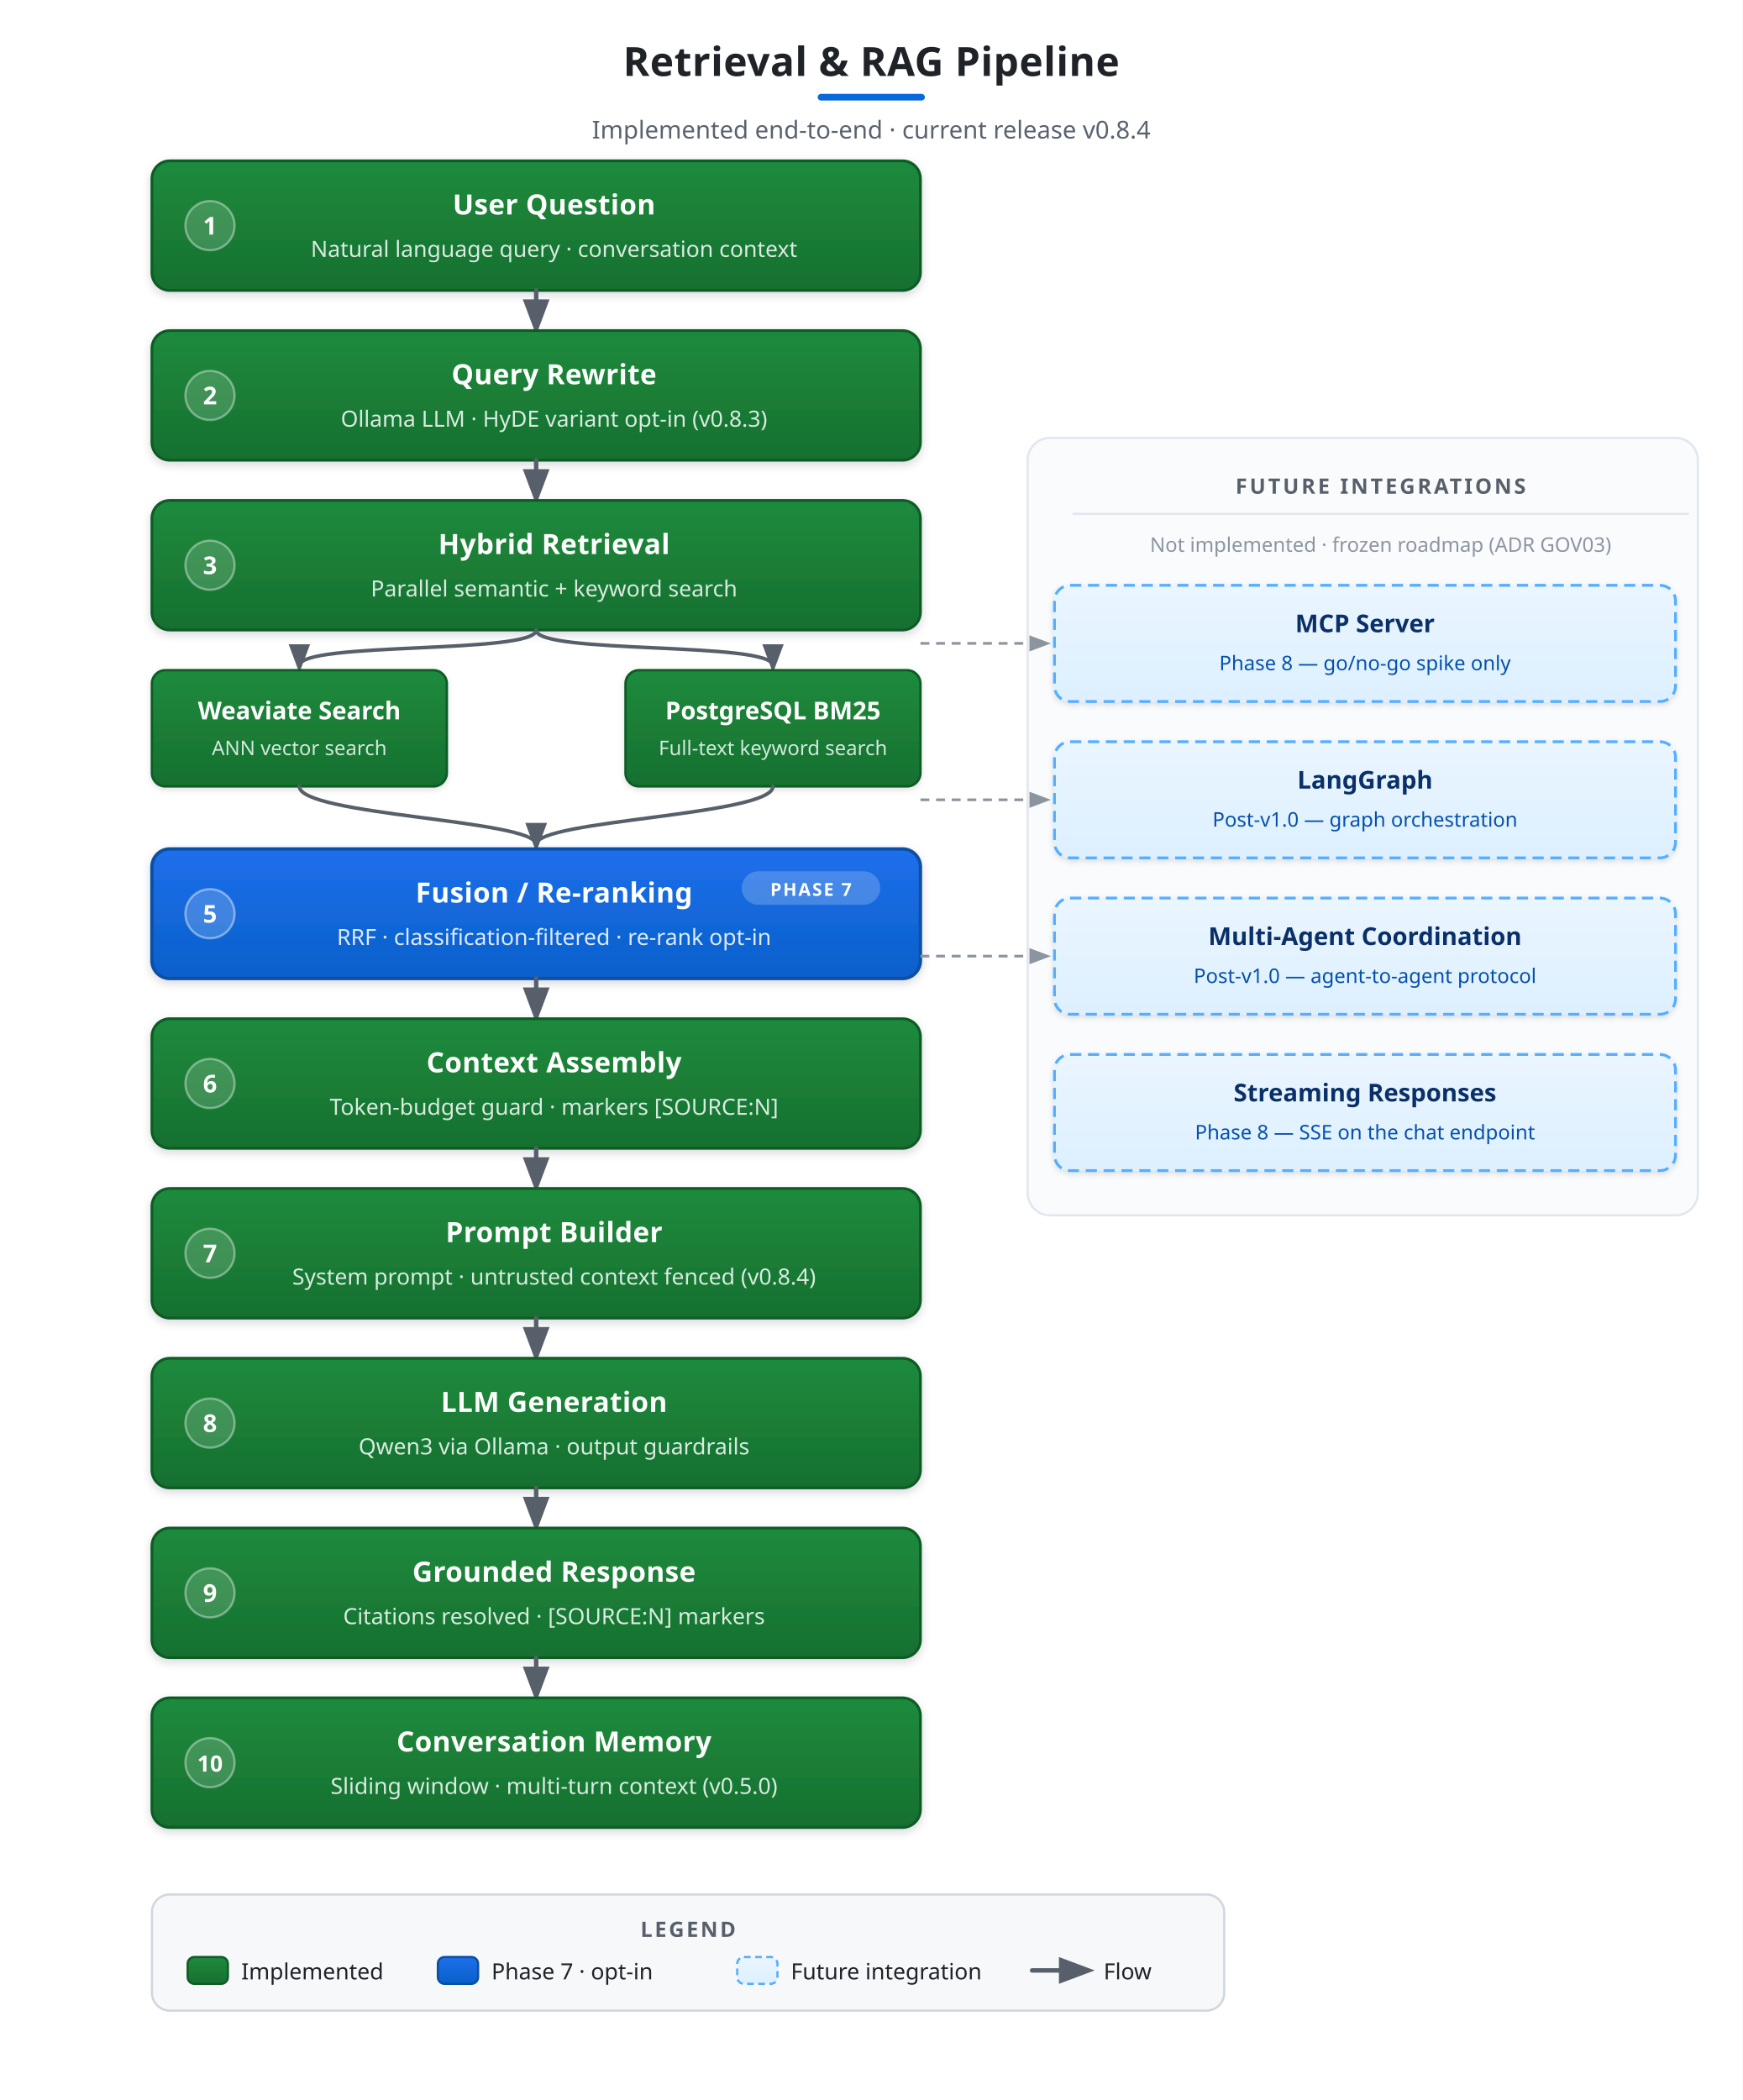
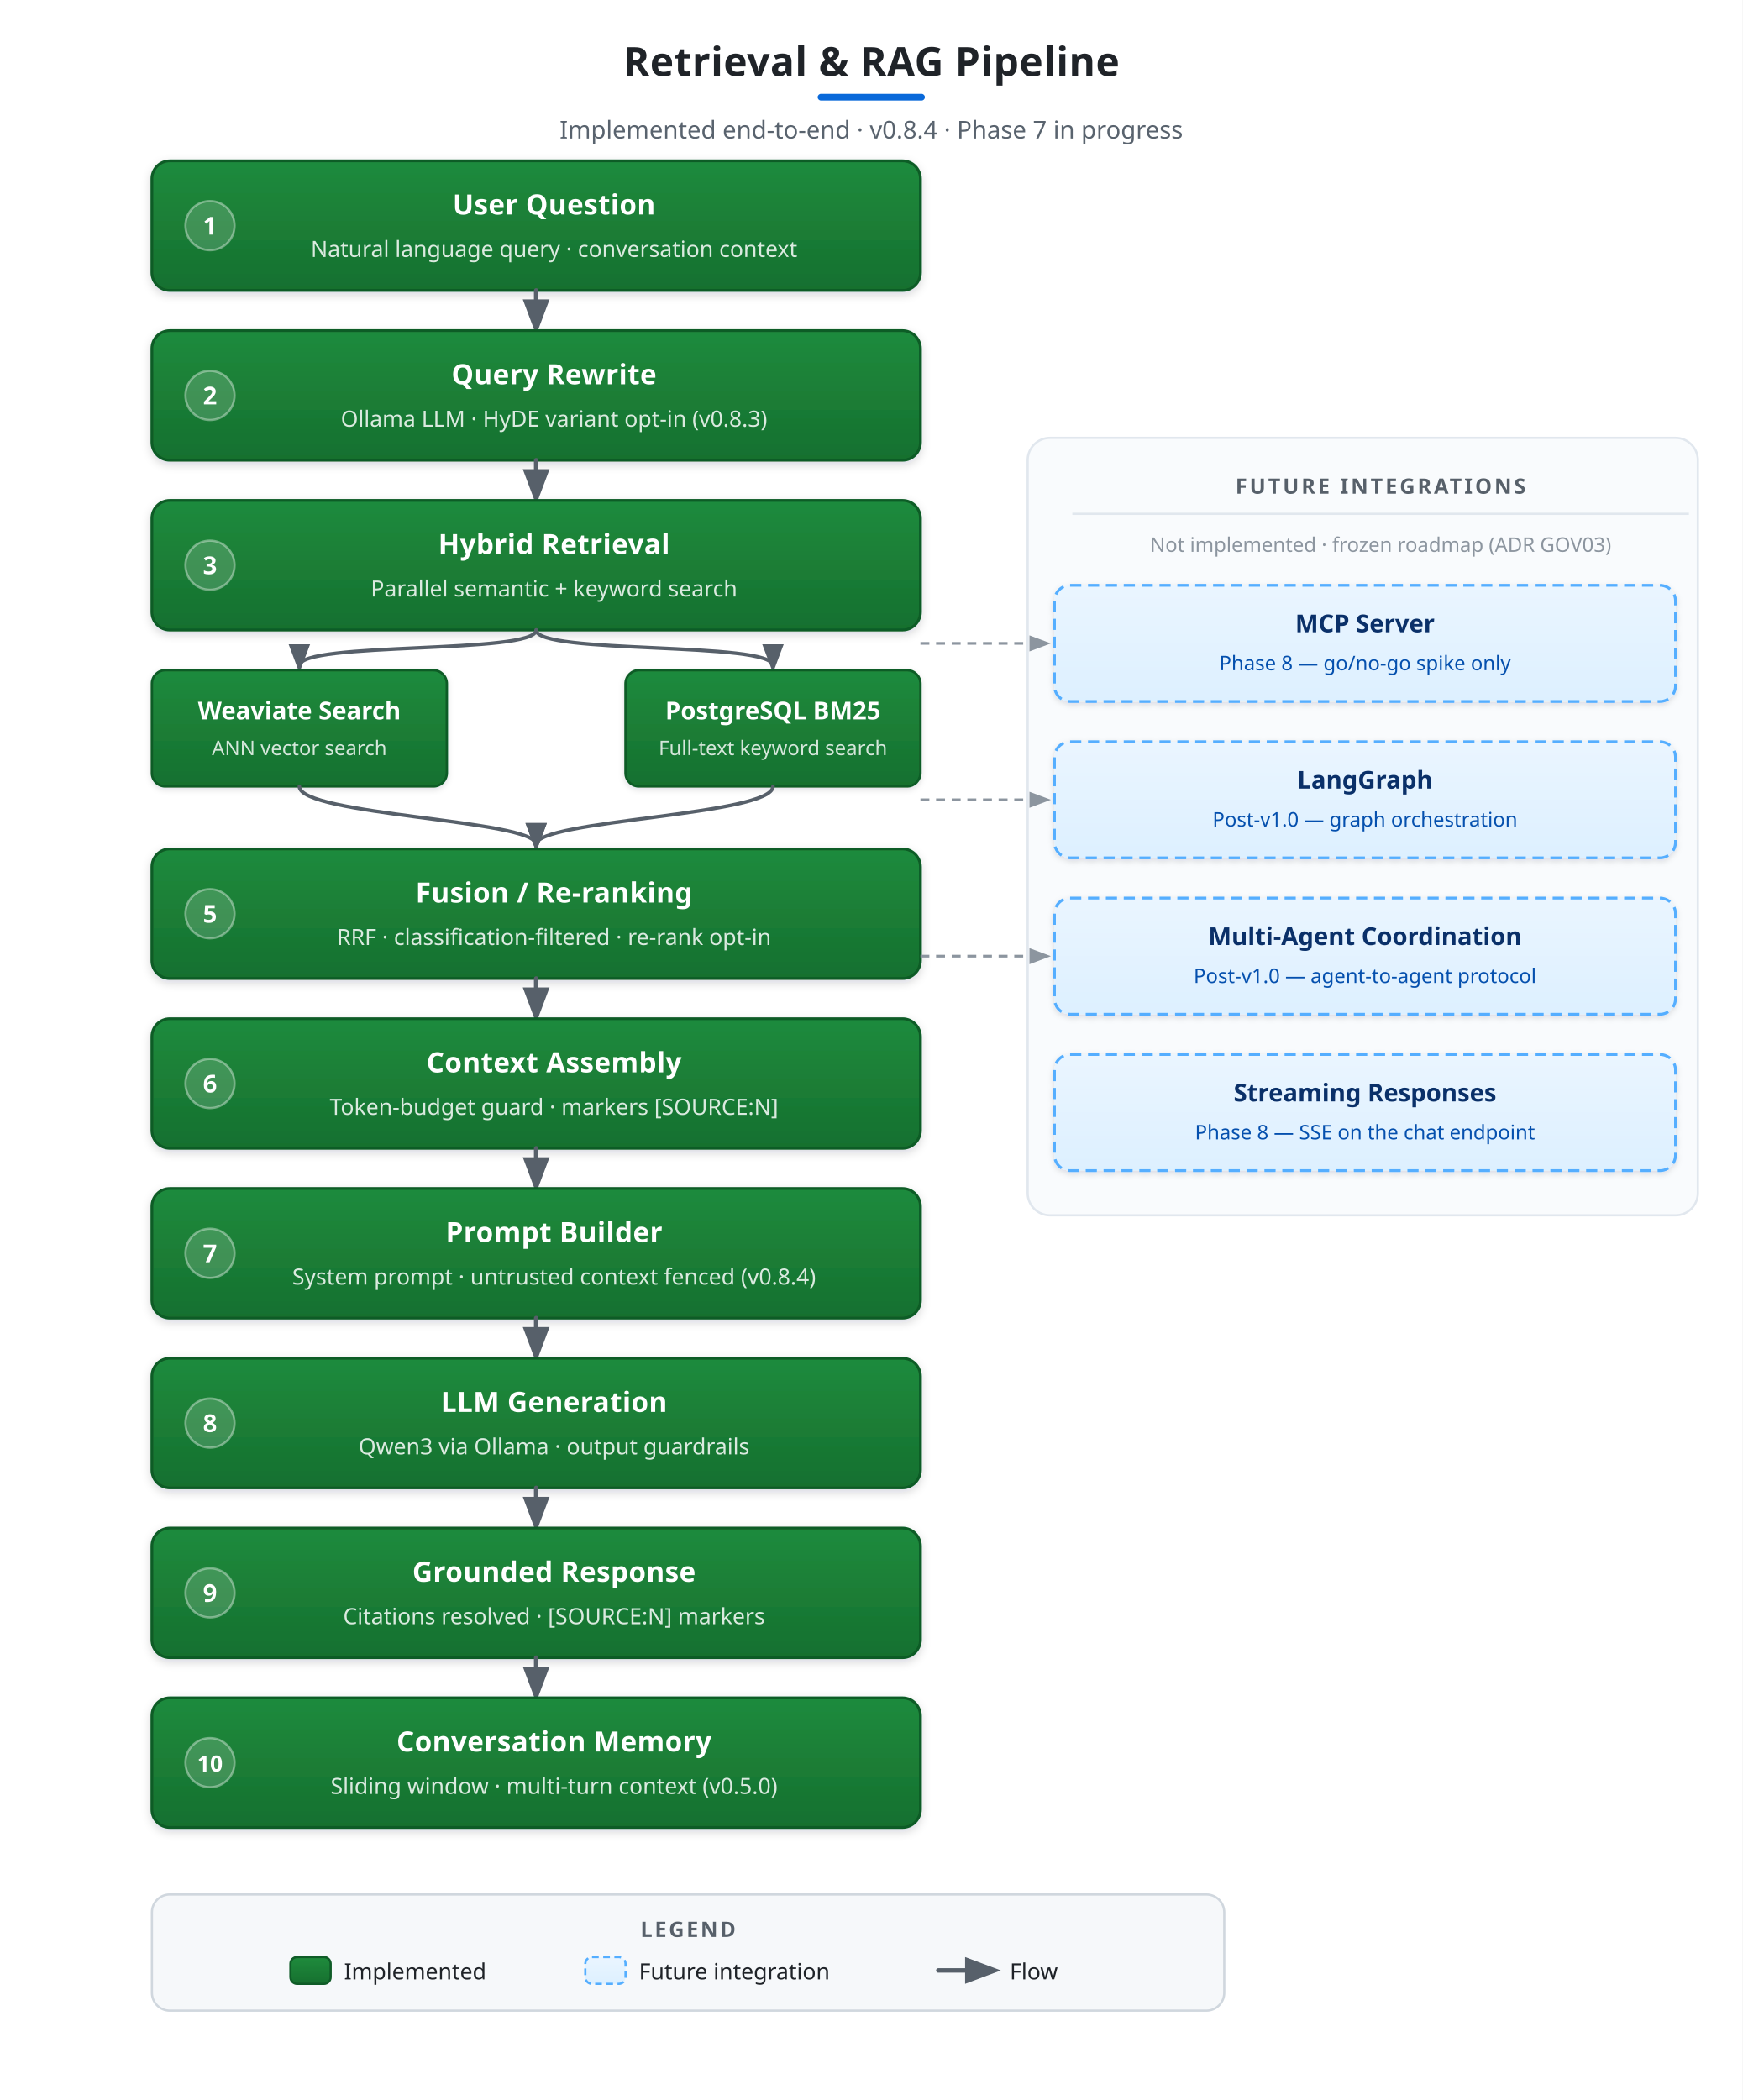
<svg xmlns="http://www.w3.org/2000/svg" viewBox="0 0 780 940" width="780" height="940" font-family="'Segoe UI', system-ui, -apple-system, 'Helvetica Neue', sans-serif">
  <defs>
    <linearGradient id="g-impl" x1="0" y1="0" x2="0" y2="1">
      <stop offset="0%" stop-color="#1f8b3d" />
      <stop offset="100%" stop-color="#16702f" />
-     </linearGradient>
-     <linearGradient id="g-accent" x1="0" y1="0" x2="0" y2="1">
-       <stop offset="0%" stop-color="#1f6feb" />
-       <stop offset="100%" stop-color="#0860ca" />
    </linearGradient>
    <linearGradient id="g-future" x1="0" y1="0" x2="0" y2="1">
      <stop offset="0%" stop-color="#eaf5ff" />
      <stop offset="100%" stop-color="#ddf0ff" />
    </linearGradient>
    <filter id="elev" x="-20%" y="-25%" width="140%" height="165%">
      <feDropShadow dx="0" dy="1.5" stdDeviation="2" flood-color="#0b1b2b" flood-opacity="0.16" />
    </filter>
    <filter id="elev-sm" x="-20%" y="-25%" width="140%" height="165%">
      <feDropShadow dx="0" dy="1" stdDeviation="1.5" flood-color="#0b1b2b" flood-opacity="0.13" />
    </filter>
    <marker id="arr" markerWidth="8" markerHeight="8" refX="6" refY="3" orient="auto">
      <path d="M0,0 L0,6 L8,3 z" fill="#57606a" />
    </marker>
    <marker id="arr-muted" markerWidth="8" markerHeight="8" refX="6" refY="3" orient="auto">
      <path d="M0,0 L0,6 L8,3 z" fill="#8c959f" />
    </marker>
  </defs>
  <rect width="780" height="940" fill="#ffffff" />
  <text x="390" y="34" text-anchor="middle" font-size="18" font-weight="700" fill="#1f2328" letter-spacing="0.2">Retrieval &amp; RAG Pipeline</text>
  <rect x="366" y="42" width="48" height="3" rx="1.5" fill="#0969da" />
-   <text x="390" y="62" text-anchor="middle" font-size="11" fill="#59636e">Implemented end-to-end · current release v0.8.4</text>
+   <text x="390" y="62" text-anchor="middle" font-size="11" fill="#59636e">Implemented end-to-end · v0.8.4 · Phase 7 in progress</text>
  <rect x="68" y="72" width="344" height="58" rx="8" fill="url(#g-impl)" stroke="#0f5c27" stroke-width="1.25" filter="url(#elev)" />
  <circle cx="94" cy="101" r="11" fill="#ffffff" fill-opacity="0.16" stroke="#ffffff" stroke-opacity="0.38" stroke-width="1" />
  <text x="94" y="105" text-anchor="middle" font-size="11" font-weight="700" fill="#ffffff">1</text>
  <text x="248" y="96" text-anchor="middle" font-size="12.5" font-weight="700" fill="#ffffff" letter-spacing="0.15">User Question</text>
  <text x="248" y="115" text-anchor="middle" font-size="10" fill="#ffffff" fill-opacity="0.84">Natural language query · conversation context</text>
  <line x1="240" y1="130" x2="240" y2="146" stroke="#57606a" stroke-width="2" stroke-linecap="round" marker-end="url(#arr)" />
  <rect x="68" y="148" width="344" height="58" rx="8" fill="url(#g-impl)" stroke="#0f5c27" stroke-width="1.25" filter="url(#elev)" />
  <circle cx="94" cy="177" r="11" fill="#ffffff" fill-opacity="0.16" stroke="#ffffff" stroke-opacity="0.38" stroke-width="1" />
  <text x="94" y="181" text-anchor="middle" font-size="11" font-weight="700" fill="#ffffff">2</text>
  <text x="248" y="172" text-anchor="middle" font-size="12.5" font-weight="700" fill="#ffffff" letter-spacing="0.15">Query Rewrite</text>
  <text x="248" y="191" text-anchor="middle" font-size="10" fill="#ffffff" fill-opacity="0.84">Ollama LLM · HyDE variant opt-in (v0.8.3)</text>
  <line x1="240" y1="206" x2="240" y2="222" stroke="#57606a" stroke-width="2" stroke-linecap="round" marker-end="url(#arr)" />
  <rect x="68" y="224" width="344" height="58" rx="8" fill="url(#g-impl)" stroke="#0f5c27" stroke-width="1.25" filter="url(#elev)" />
  <circle cx="94" cy="253" r="11" fill="#ffffff" fill-opacity="0.16" stroke="#ffffff" stroke-opacity="0.38" stroke-width="1" />
  <text x="94" y="257" text-anchor="middle" font-size="11" font-weight="700" fill="#ffffff">3</text>
  <text x="248" y="248" text-anchor="middle" font-size="12.5" font-weight="700" fill="#ffffff" letter-spacing="0.15">Hybrid Retrieval</text>
  <text x="248" y="267" text-anchor="middle" font-size="10" fill="#ffffff" fill-opacity="0.84">Parallel semantic + keyword search</text>
  <path d="M240,282 C240,293 134,287 134,298" fill="none" stroke="#57606a" stroke-width="1.6" stroke-linecap="round" marker-end="url(#arr)" />
  <path d="M240,282 C240,293 346,287 346,298" fill="none" stroke="#57606a" stroke-width="1.6" stroke-linecap="round" marker-end="url(#arr)" />
  <rect x="68" y="300" width="132" height="52" rx="6" fill="url(#g-impl)" stroke="#0f5c27" stroke-width="1.1" filter="url(#elev-sm)" />
  <text x="134" y="322" text-anchor="middle" font-size="11" font-weight="600" fill="#ffffff">Weaviate Search</text>
  <text x="134" y="338" text-anchor="middle" font-size="9" fill="#ffffff" fill-opacity="0.82">ANN vector search</text>
  <rect x="280" y="300" width="132" height="52" rx="6" fill="url(#g-impl)" stroke="#0f5c27" stroke-width="1.1" filter="url(#elev-sm)" />
  <text x="346" y="322" text-anchor="middle" font-size="11" font-weight="600" fill="#ffffff">PostgreSQL BM25</text>
  <text x="346" y="338" text-anchor="middle" font-size="9" fill="#ffffff" fill-opacity="0.82">Full-text keyword search</text>
  <path d="M134,352 C134,365 240,367 240,378" fill="none" stroke="#57606a" stroke-width="1.6" stroke-linecap="round" marker-end="url(#arr)" />
  <path d="M346,352 C346,365 240,367 240,378" fill="none" stroke="#57606a" stroke-width="1.6" stroke-linecap="round" marker-end="url(#arr)" />
-   <rect x="68" y="380" width="344" height="58" rx="8" fill="url(#g-accent)" stroke="#0a4fa3" stroke-width="1.5" filter="url(#elev)" />
-   <circle cx="94" cy="409" r="11" fill="#ffffff" fill-opacity="0.18" stroke="#ffffff" stroke-opacity="0.42" stroke-width="1" />
+   <rect x="68" y="380" width="344" height="58" rx="8" fill="url(#g-impl)" stroke="#0f5c27" stroke-width="1.25" filter="url(#elev)" />
+   <circle cx="94" cy="409" r="11" fill="#ffffff" fill-opacity="0.16" stroke="#ffffff" stroke-opacity="0.38" stroke-width="1" />
  <text x="94" y="413" text-anchor="middle" font-size="11" font-weight="700" fill="#ffffff">5</text>
-   <rect x="332" y="390" width="62" height="15" rx="7.5" fill="#ffffff" fill-opacity="0.2" />
-   <text x="363" y="401" text-anchor="middle" font-size="8" font-weight="700" fill="#ffffff" letter-spacing="0.7">PHASE 7</text>
  <text x="248" y="404" text-anchor="middle" font-size="12.5" font-weight="700" fill="#ffffff" letter-spacing="0.15">Fusion / Re-ranking</text>
-   <text x="248" y="423" text-anchor="middle" font-size="10" fill="#ffffff" fill-opacity="0.86">RRF · classification-filtered · re-rank opt-in</text>
+   <text x="248" y="423" text-anchor="middle" font-size="10" fill="#ffffff" fill-opacity="0.84">RRF · classification-filtered · re-rank opt-in</text>
  <line x1="240" y1="438" x2="240" y2="454" stroke="#57606a" stroke-width="2" stroke-linecap="round" marker-end="url(#arr)" />
  <rect x="68" y="456" width="344" height="58" rx="8" fill="url(#g-impl)" stroke="#0f5c27" stroke-width="1.25" filter="url(#elev)" />
  <circle cx="94" cy="485" r="11" fill="#ffffff" fill-opacity="0.16" stroke="#ffffff" stroke-opacity="0.38" stroke-width="1" />
  <text x="94" y="489" text-anchor="middle" font-size="11" font-weight="700" fill="#ffffff">6</text>
  <text x="248" y="480" text-anchor="middle" font-size="12.5" font-weight="700" fill="#ffffff" letter-spacing="0.15">Context Assembly</text>
  <text x="248" y="499" text-anchor="middle" font-size="10" fill="#ffffff" fill-opacity="0.84">Token-budget guard · markers [SOURCE:N]</text>
  <line x1="240" y1="514" x2="240" y2="530" stroke="#57606a" stroke-width="2" stroke-linecap="round" marker-end="url(#arr)" />
  <rect x="68" y="532" width="344" height="58" rx="8" fill="url(#g-impl)" stroke="#0f5c27" stroke-width="1.25" filter="url(#elev)" />
  <circle cx="94" cy="561" r="11" fill="#ffffff" fill-opacity="0.16" stroke="#ffffff" stroke-opacity="0.38" stroke-width="1" />
  <text x="94" y="565" text-anchor="middle" font-size="11" font-weight="700" fill="#ffffff">7</text>
  <text x="248" y="556" text-anchor="middle" font-size="12.5" font-weight="700" fill="#ffffff" letter-spacing="0.15">Prompt Builder</text>
  <text x="248" y="575" text-anchor="middle" font-size="10" fill="#ffffff" fill-opacity="0.84">System prompt · untrusted context fenced (v0.8.4)</text>
  <line x1="240" y1="590" x2="240" y2="606" stroke="#57606a" stroke-width="2" stroke-linecap="round" marker-end="url(#arr)" />
  <rect x="68" y="608" width="344" height="58" rx="8" fill="url(#g-impl)" stroke="#0f5c27" stroke-width="1.25" filter="url(#elev)" />
  <circle cx="94" cy="637" r="11" fill="#ffffff" fill-opacity="0.16" stroke="#ffffff" stroke-opacity="0.38" stroke-width="1" />
  <text x="94" y="641" text-anchor="middle" font-size="11" font-weight="700" fill="#ffffff">8</text>
  <text x="248" y="632" text-anchor="middle" font-size="12.5" font-weight="700" fill="#ffffff" letter-spacing="0.15">LLM Generation</text>
  <text x="248" y="651" text-anchor="middle" font-size="10" fill="#ffffff" fill-opacity="0.84">Qwen3 via Ollama · output guardrails</text>
  <line x1="240" y1="666" x2="240" y2="682" stroke="#57606a" stroke-width="2" stroke-linecap="round" marker-end="url(#arr)" />
  <rect x="68" y="684" width="344" height="58" rx="8" fill="url(#g-impl)" stroke="#0f5c27" stroke-width="1.25" filter="url(#elev)" />
  <circle cx="94" cy="713" r="11" fill="#ffffff" fill-opacity="0.16" stroke="#ffffff" stroke-opacity="0.38" stroke-width="1" />
  <text x="94" y="717" text-anchor="middle" font-size="11" font-weight="700" fill="#ffffff">9</text>
  <text x="248" y="708" text-anchor="middle" font-size="12.5" font-weight="700" fill="#ffffff" letter-spacing="0.15">Grounded Response</text>
  <text x="248" y="727" text-anchor="middle" font-size="10" fill="#ffffff" fill-opacity="0.84">Citations resolved · [SOURCE:N] markers</text>
  <line x1="240" y1="742" x2="240" y2="758" stroke="#57606a" stroke-width="2" stroke-linecap="round" marker-end="url(#arr)" />
  <rect x="68" y="760" width="344" height="58" rx="8" fill="url(#g-impl)" stroke="#0f5c27" stroke-width="1.25" filter="url(#elev)" />
  <circle cx="94" cy="789" r="11" fill="#ffffff" fill-opacity="0.16" stroke="#ffffff" stroke-opacity="0.38" stroke-width="1" />
  <text x="94" y="793" text-anchor="middle" font-size="10" font-weight="700" fill="#ffffff">10</text>
  <text x="248" y="784" text-anchor="middle" font-size="12.5" font-weight="700" fill="#ffffff" letter-spacing="0.15">Conversation Memory</text>
  <text x="248" y="803" text-anchor="middle" font-size="10" fill="#ffffff" fill-opacity="0.84">Sliding window · multi-turn context (v0.5.0)</text>
  <rect x="460" y="196" width="300" height="348" rx="10" fill="#f9fbfd" stroke="#e1e7ee" stroke-width="1" />
  <text x="618" y="221" text-anchor="middle" font-size="9.5" fill="#57606a" font-weight="700" letter-spacing="1.1">FUTURE INTEGRATIONS</text>
  <line x1="480" y1="230" x2="756" y2="230" stroke="#e1e7ee" stroke-width="1" />
  <text x="618" y="247" text-anchor="middle" font-size="9" fill="#8c959f">Not implemented · frozen roadmap (ADR GOV03)</text>
  <rect x="472" y="262" width="278" height="52" rx="7" fill="url(#g-future)" stroke="#54aeff" stroke-width="1.25" stroke-dasharray="5,3" filter="url(#elev-sm)" />
  <text x="611" y="283" text-anchor="middle" font-size="11" font-weight="600" fill="#0a3069">MCP Server</text>
  <text x="611" y="300" text-anchor="middle" font-size="9" fill="#0550ae">Phase 8 — go/no-go spike only</text>
  <rect x="472" y="332" width="278" height="52" rx="7" fill="url(#g-future)" stroke="#54aeff" stroke-width="1.25" stroke-dasharray="5,3" filter="url(#elev-sm)" />
  <text x="611" y="353" text-anchor="middle" font-size="11" font-weight="600" fill="#0a3069">LangGraph</text>
  <text x="611" y="370" text-anchor="middle" font-size="9" fill="#0550ae">Post-v1.0 — graph orchestration</text>
  <rect x="472" y="402" width="278" height="52" rx="7" fill="url(#g-future)" stroke="#54aeff" stroke-width="1.25" stroke-dasharray="5,3" filter="url(#elev-sm)" />
  <text x="611" y="423" text-anchor="middle" font-size="11" font-weight="600" fill="#0a3069">Multi-Agent Coordination</text>
  <text x="611" y="440" text-anchor="middle" font-size="9" fill="#0550ae">Post-v1.0 — agent-to-agent protocol</text>
  <rect x="472" y="472" width="278" height="52" rx="7" fill="url(#g-future)" stroke="#54aeff" stroke-width="1.25" stroke-dasharray="5,3" filter="url(#elev-sm)" />
  <text x="611" y="493" text-anchor="middle" font-size="11" font-weight="600" fill="#0a3069">Streaming Responses</text>
  <text x="611" y="510" text-anchor="middle" font-size="9" fill="#0550ae">Phase 8 — SSE on the chat endpoint</text>
  <path d="M412,288 C436,288 448,288 468,288" fill="none" stroke="#8c959f" stroke-width="1.2" stroke-dasharray="4,3" marker-end="url(#arr-muted)" />
  <path d="M412,358 C436,358 448,358 468,358" fill="none" stroke="#8c959f" stroke-width="1.2" stroke-dasharray="4,3" marker-end="url(#arr-muted)" />
  <path d="M412,428 C436,428 448,428 468,428" fill="none" stroke="#8c959f" stroke-width="1.2" stroke-dasharray="4,3" marker-end="url(#arr-muted)" />
  <rect x="68" y="848" width="480" height="52" rx="8" fill="#f6f8fa" stroke="#d0d7de" stroke-width="1" />
  <text x="308" y="867" text-anchor="middle" font-size="9.5" font-weight="700" fill="#57606a" letter-spacing="1">LEGEND</text>
-   <rect x="84" y="876" width="18" height="12" rx="3" fill="url(#g-impl)" stroke="#0f5c27" stroke-width="1" />
-   <text x="108" y="886" font-size="10" fill="#1f2328">Implemented</text>
-   <rect x="196" y="876" width="18" height="12" rx="3" fill="url(#g-accent)" stroke="#0a4fa3" stroke-width="1" />
-   <text x="220" y="886" font-size="10" fill="#1f2328">Phase 7 · opt-in</text>
-   <rect x="330" y="876" width="18" height="12" rx="3" fill="url(#g-future)" stroke="#54aeff" stroke-width="1" stroke-dasharray="3,2" />
-   <text x="354" y="886" font-size="10" fill="#1f2328">Future integration</text>
-   <line x1="462" y1="882" x2="486" y2="882" stroke="#57606a" stroke-width="2" stroke-linecap="round" marker-end="url(#arr)" />
-   <text x="494" y="886" font-size="10" fill="#1f2328">Flow</text>
+   <rect x="130" y="876" width="18" height="12" rx="3" fill="url(#g-impl)" stroke="#0f5c27" stroke-width="1" />
+   <text x="154" y="886" font-size="10" fill="#1f2328">Implemented</text>
+   <rect x="262" y="876" width="18" height="12" rx="3" fill="url(#g-future)" stroke="#54aeff" stroke-width="1" stroke-dasharray="3,2" />
+   <text x="286" y="886" font-size="10" fill="#1f2328">Future integration</text>
+   <line x1="420" y1="882" x2="444" y2="882" stroke="#57606a" stroke-width="2" stroke-linecap="round" marker-end="url(#arr)" />
+   <text x="452" y="886" font-size="10" fill="#1f2328">Flow</text>
</svg>
